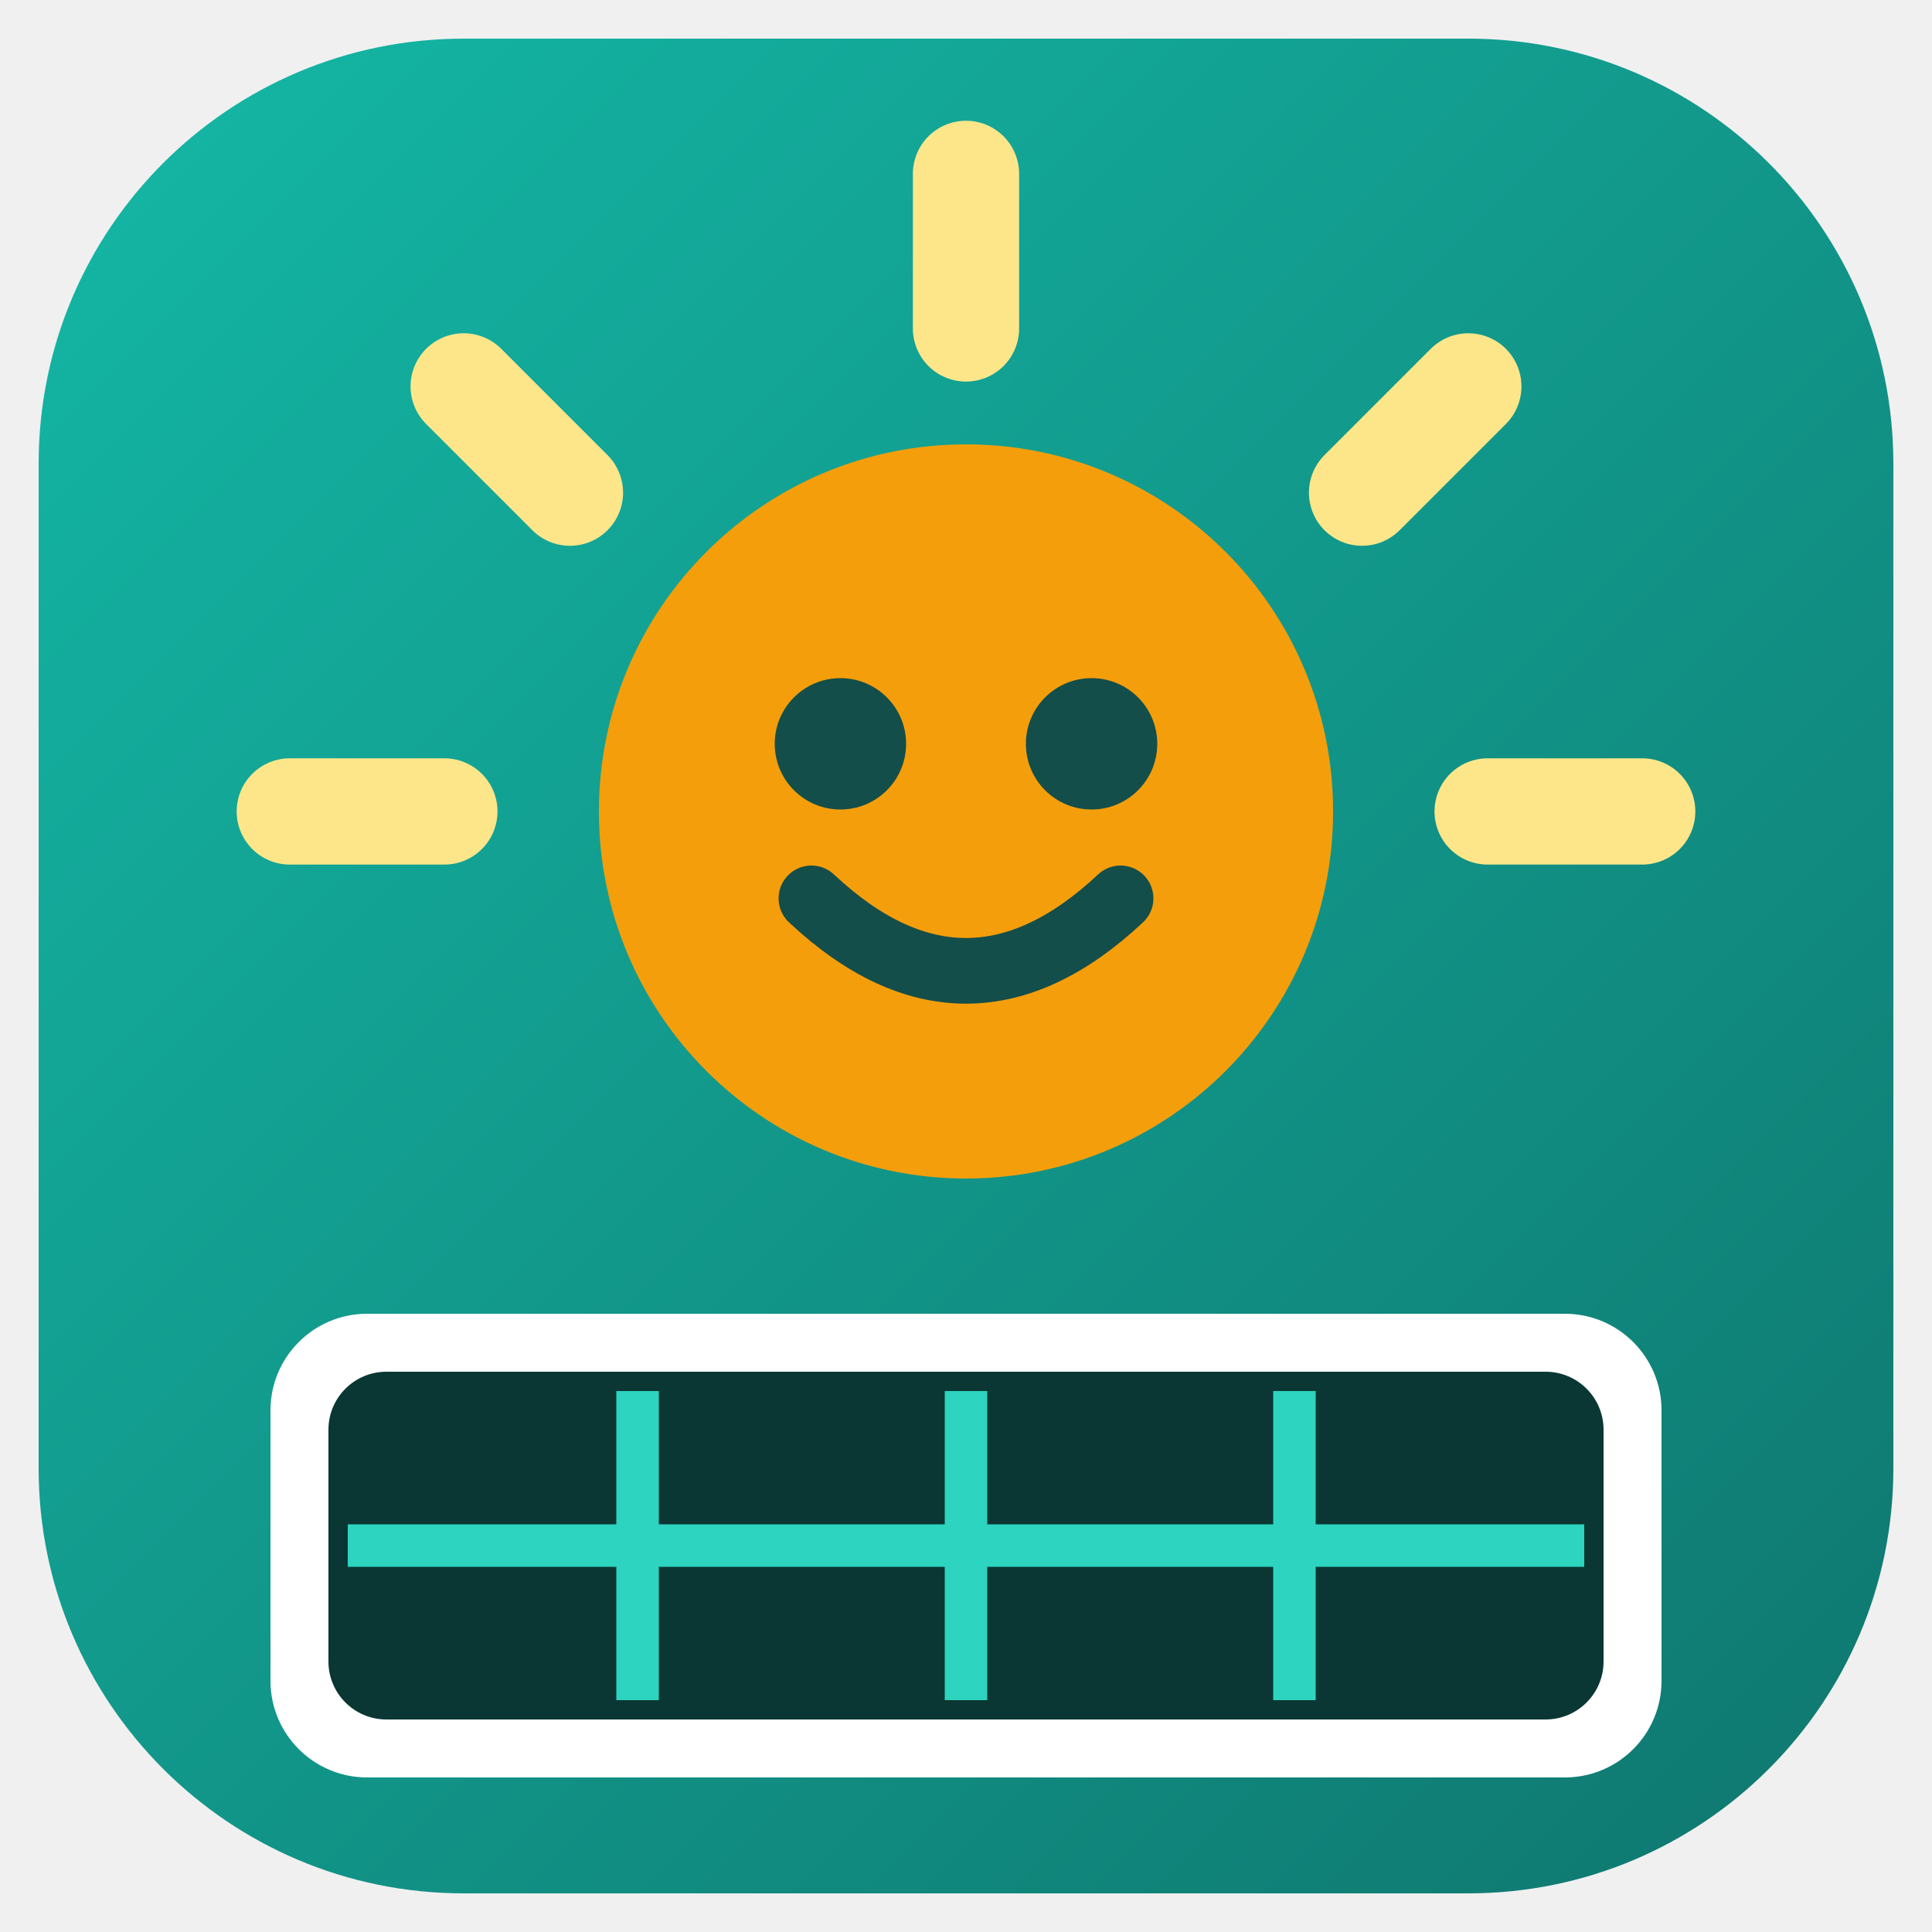
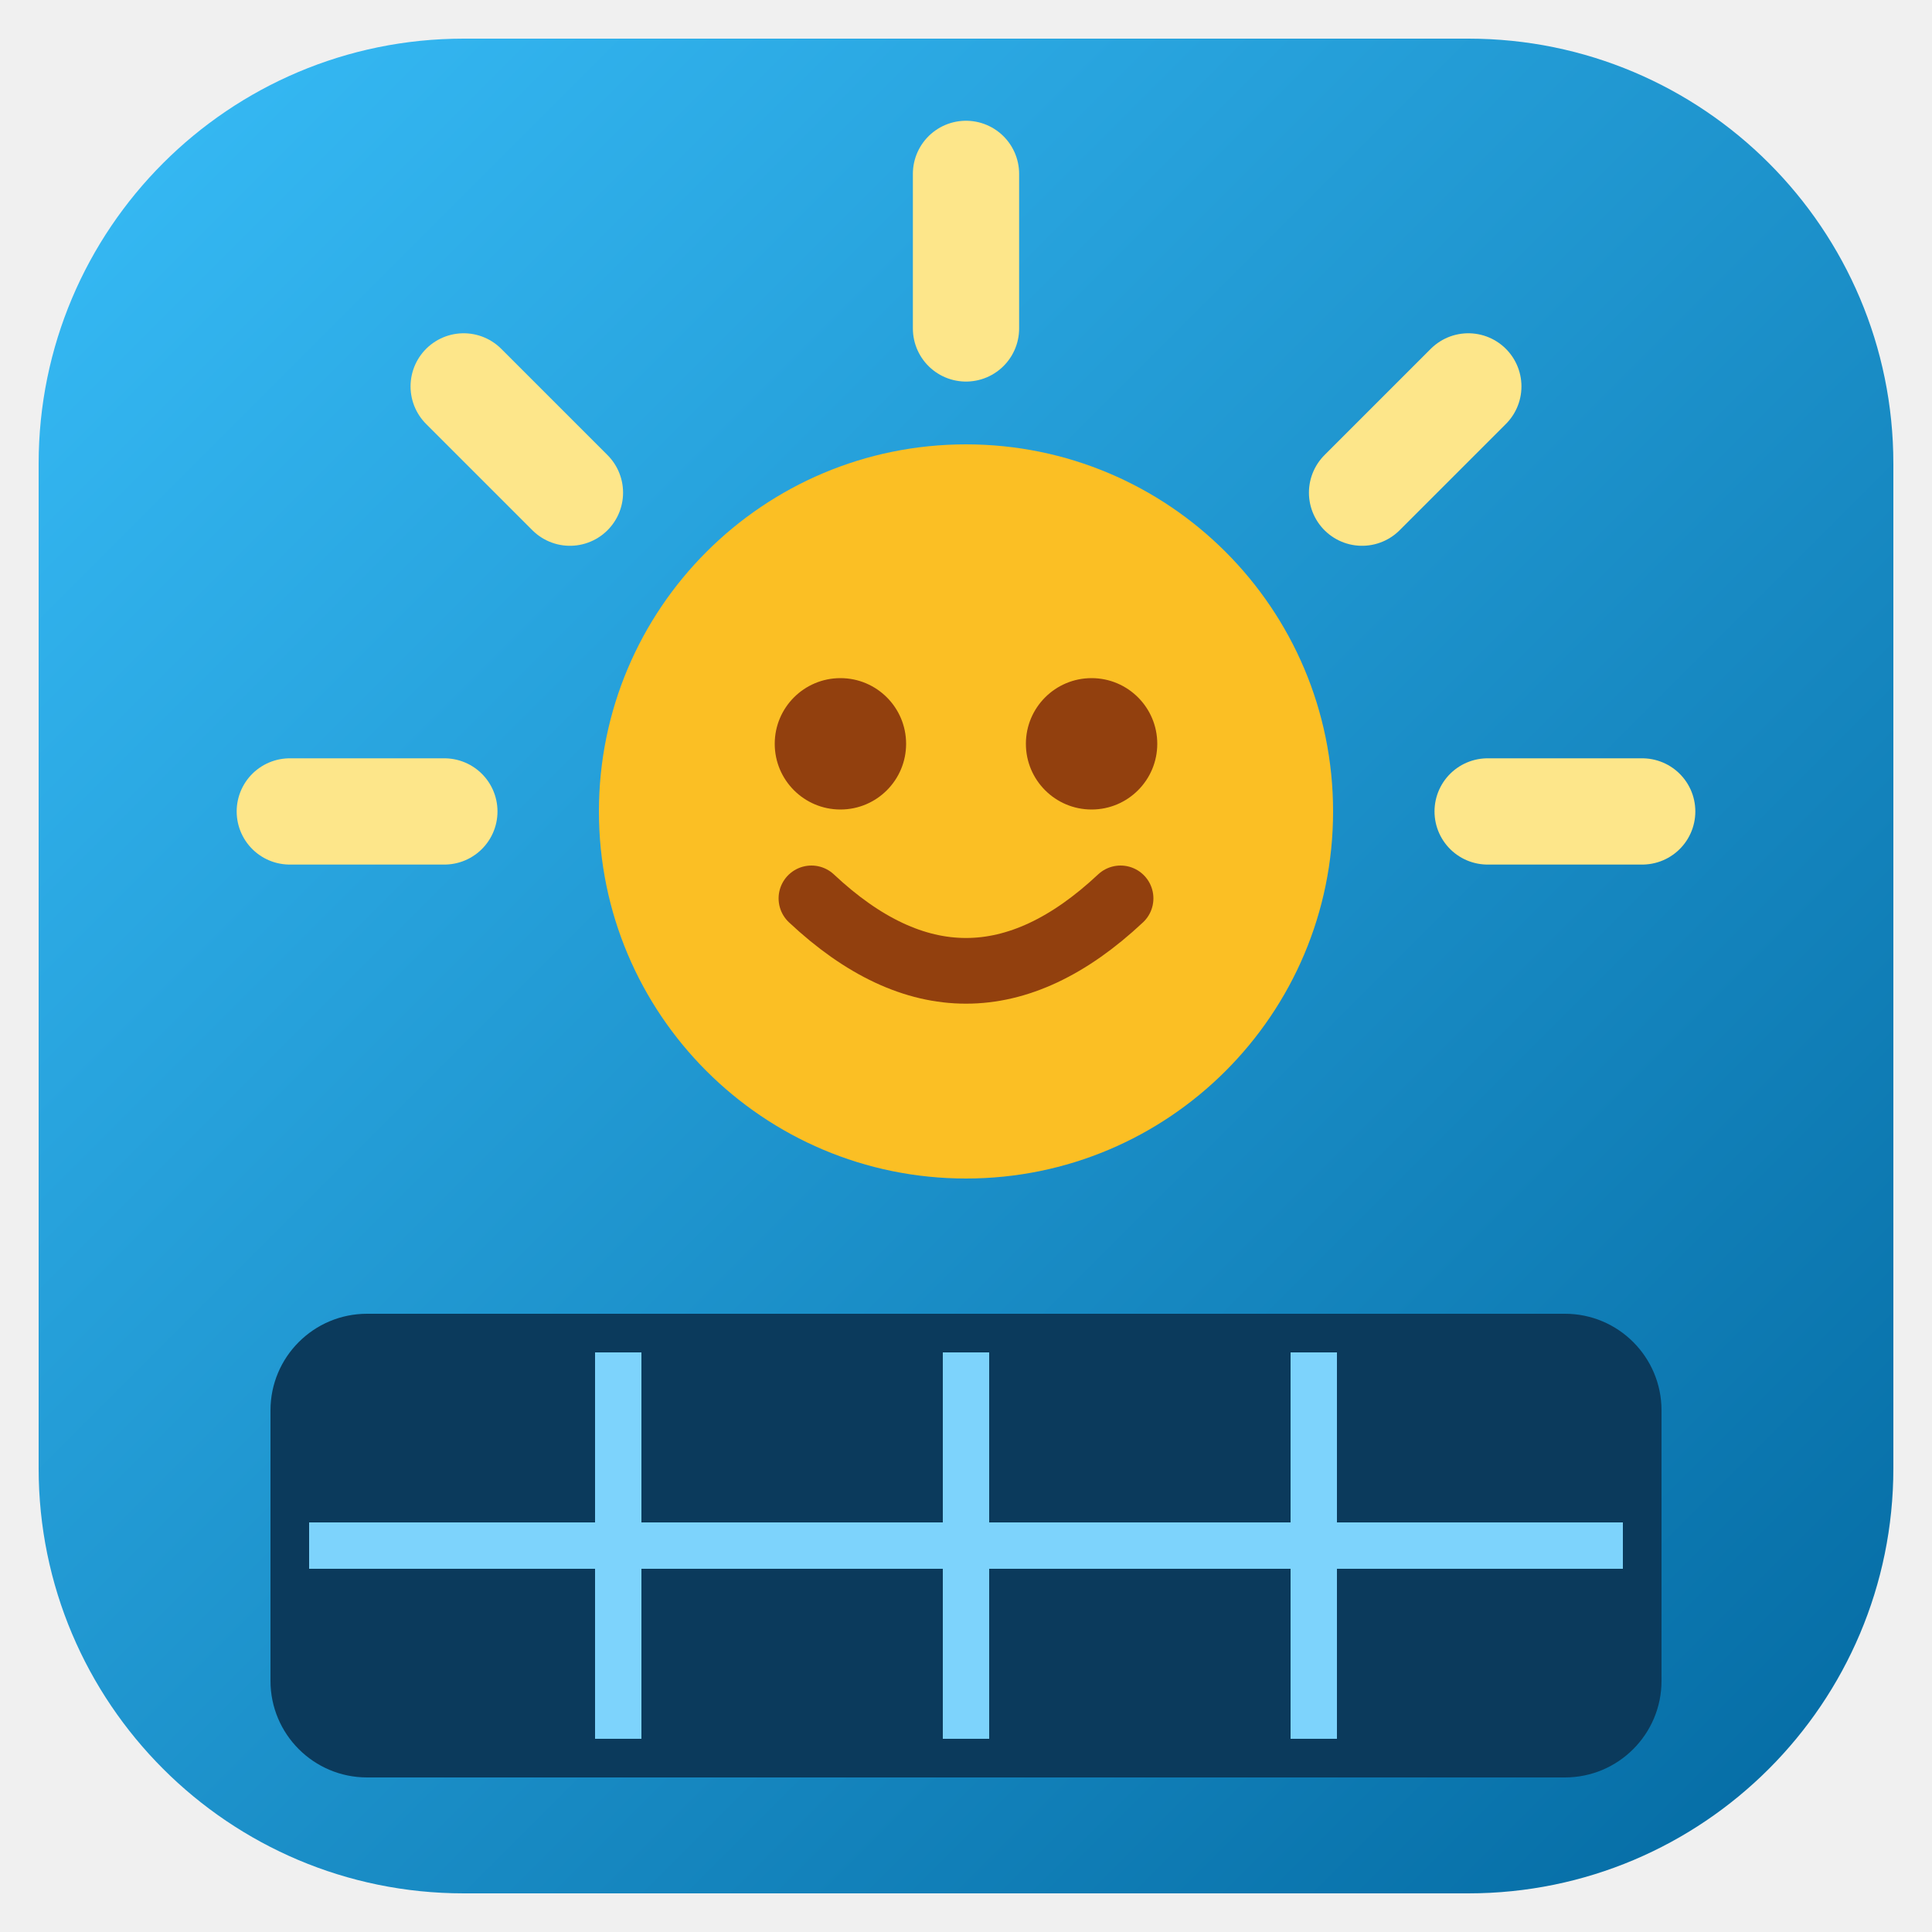
<svg xmlns="http://www.w3.org/2000/svg" viewBox="0 0 100 100">
  <defs>
    <linearGradient id="bg" x1="0" y1="0" x2="1" y2="1">
-       <stop offset="0" stop-color="#14b8a6" />
-       <stop offset="1" stop-color="#0f766e" />
+       <stop offset="0" stop-color="#38bdf8" />
+       <stop offset="1" stop-color="#0369a1" />
    </linearGradient>
  </defs>
  <rect x="2" y="2" width="96" height="96" rx="22" fill="url(#bg)" />
  <g stroke="#fde68a" stroke-width="5.5" stroke-linecap="round">
    <line x1="50" y1="9" x2="50" y2="17" />
    <line x1="24" y1="20" x2="29.5" y2="25.5" />
    <line x1="76" y1="20" x2="70.5" y2="25.5" />
    <line x1="15" y1="42" x2="23" y2="42" />
    <line x1="85" y1="42" x2="77" y2="42" />
  </g>
-   <circle cx="50" cy="42" r="19" fill="#f59e0b" />
-   <circle cx="43.5" cy="38.5" r="3.4" fill="#134e4a" />
-   <circle cx="56.5" cy="38.5" r="3.4" fill="#134e4a" />
-   <path d="M42 46.5 Q50 54 58 46.5" fill="none" stroke="#134e4a" stroke-width="3.4" stroke-linecap="round" />
+   <circle cx="50" cy="42" r="19" fill="#fbbf24" />
+   <circle cx="43.5" cy="38.5" r="3.4" fill="#92400e" />
+   <circle cx="56.5" cy="38.5" r="3.4" fill="#92400e" />
+   <path d="M42 46.5 Q50 54 58 46.5" fill="none" stroke="#92400e" stroke-width="3.4" stroke-linecap="round" />
  <g>
-     <rect x="14" y="68" width="72" height="24" rx="5" fill="#ffffff" />
-     <rect x="17" y="71" width="66" height="18" rx="3" fill="#0a3733" />
-     <line x1="33" y1="72" x2="33" y2="88" stroke="#2dd4bf" stroke-width="2.2" />
-     <line x1="50" y1="72" x2="50" y2="88" stroke="#2dd4bf" stroke-width="2.2" />
-     <line x1="67" y1="72" x2="67" y2="88" stroke="#2dd4bf" stroke-width="2.2" />
-     <line x1="18" y1="80" x2="82" y2="80" stroke="#2dd4bf" stroke-width="2.2" />
+     <rect x="14" y="68" width="72" height="24" rx="5" fill="#0b3a5c" />
+     <line x1="32" y1="70" x2="32" y2="90" stroke="#7dd3fc" stroke-width="2.4" />
+     <line x1="50" y1="70" x2="50" y2="90" stroke="#7dd3fc" stroke-width="2.4" />
+     <line x1="68" y1="70" x2="68" y2="90" stroke="#7dd3fc" stroke-width="2.4" />
+     <line x1="16" y1="80" x2="84" y2="80" stroke="#7dd3fc" stroke-width="2.4" />
  </g>
</svg>
